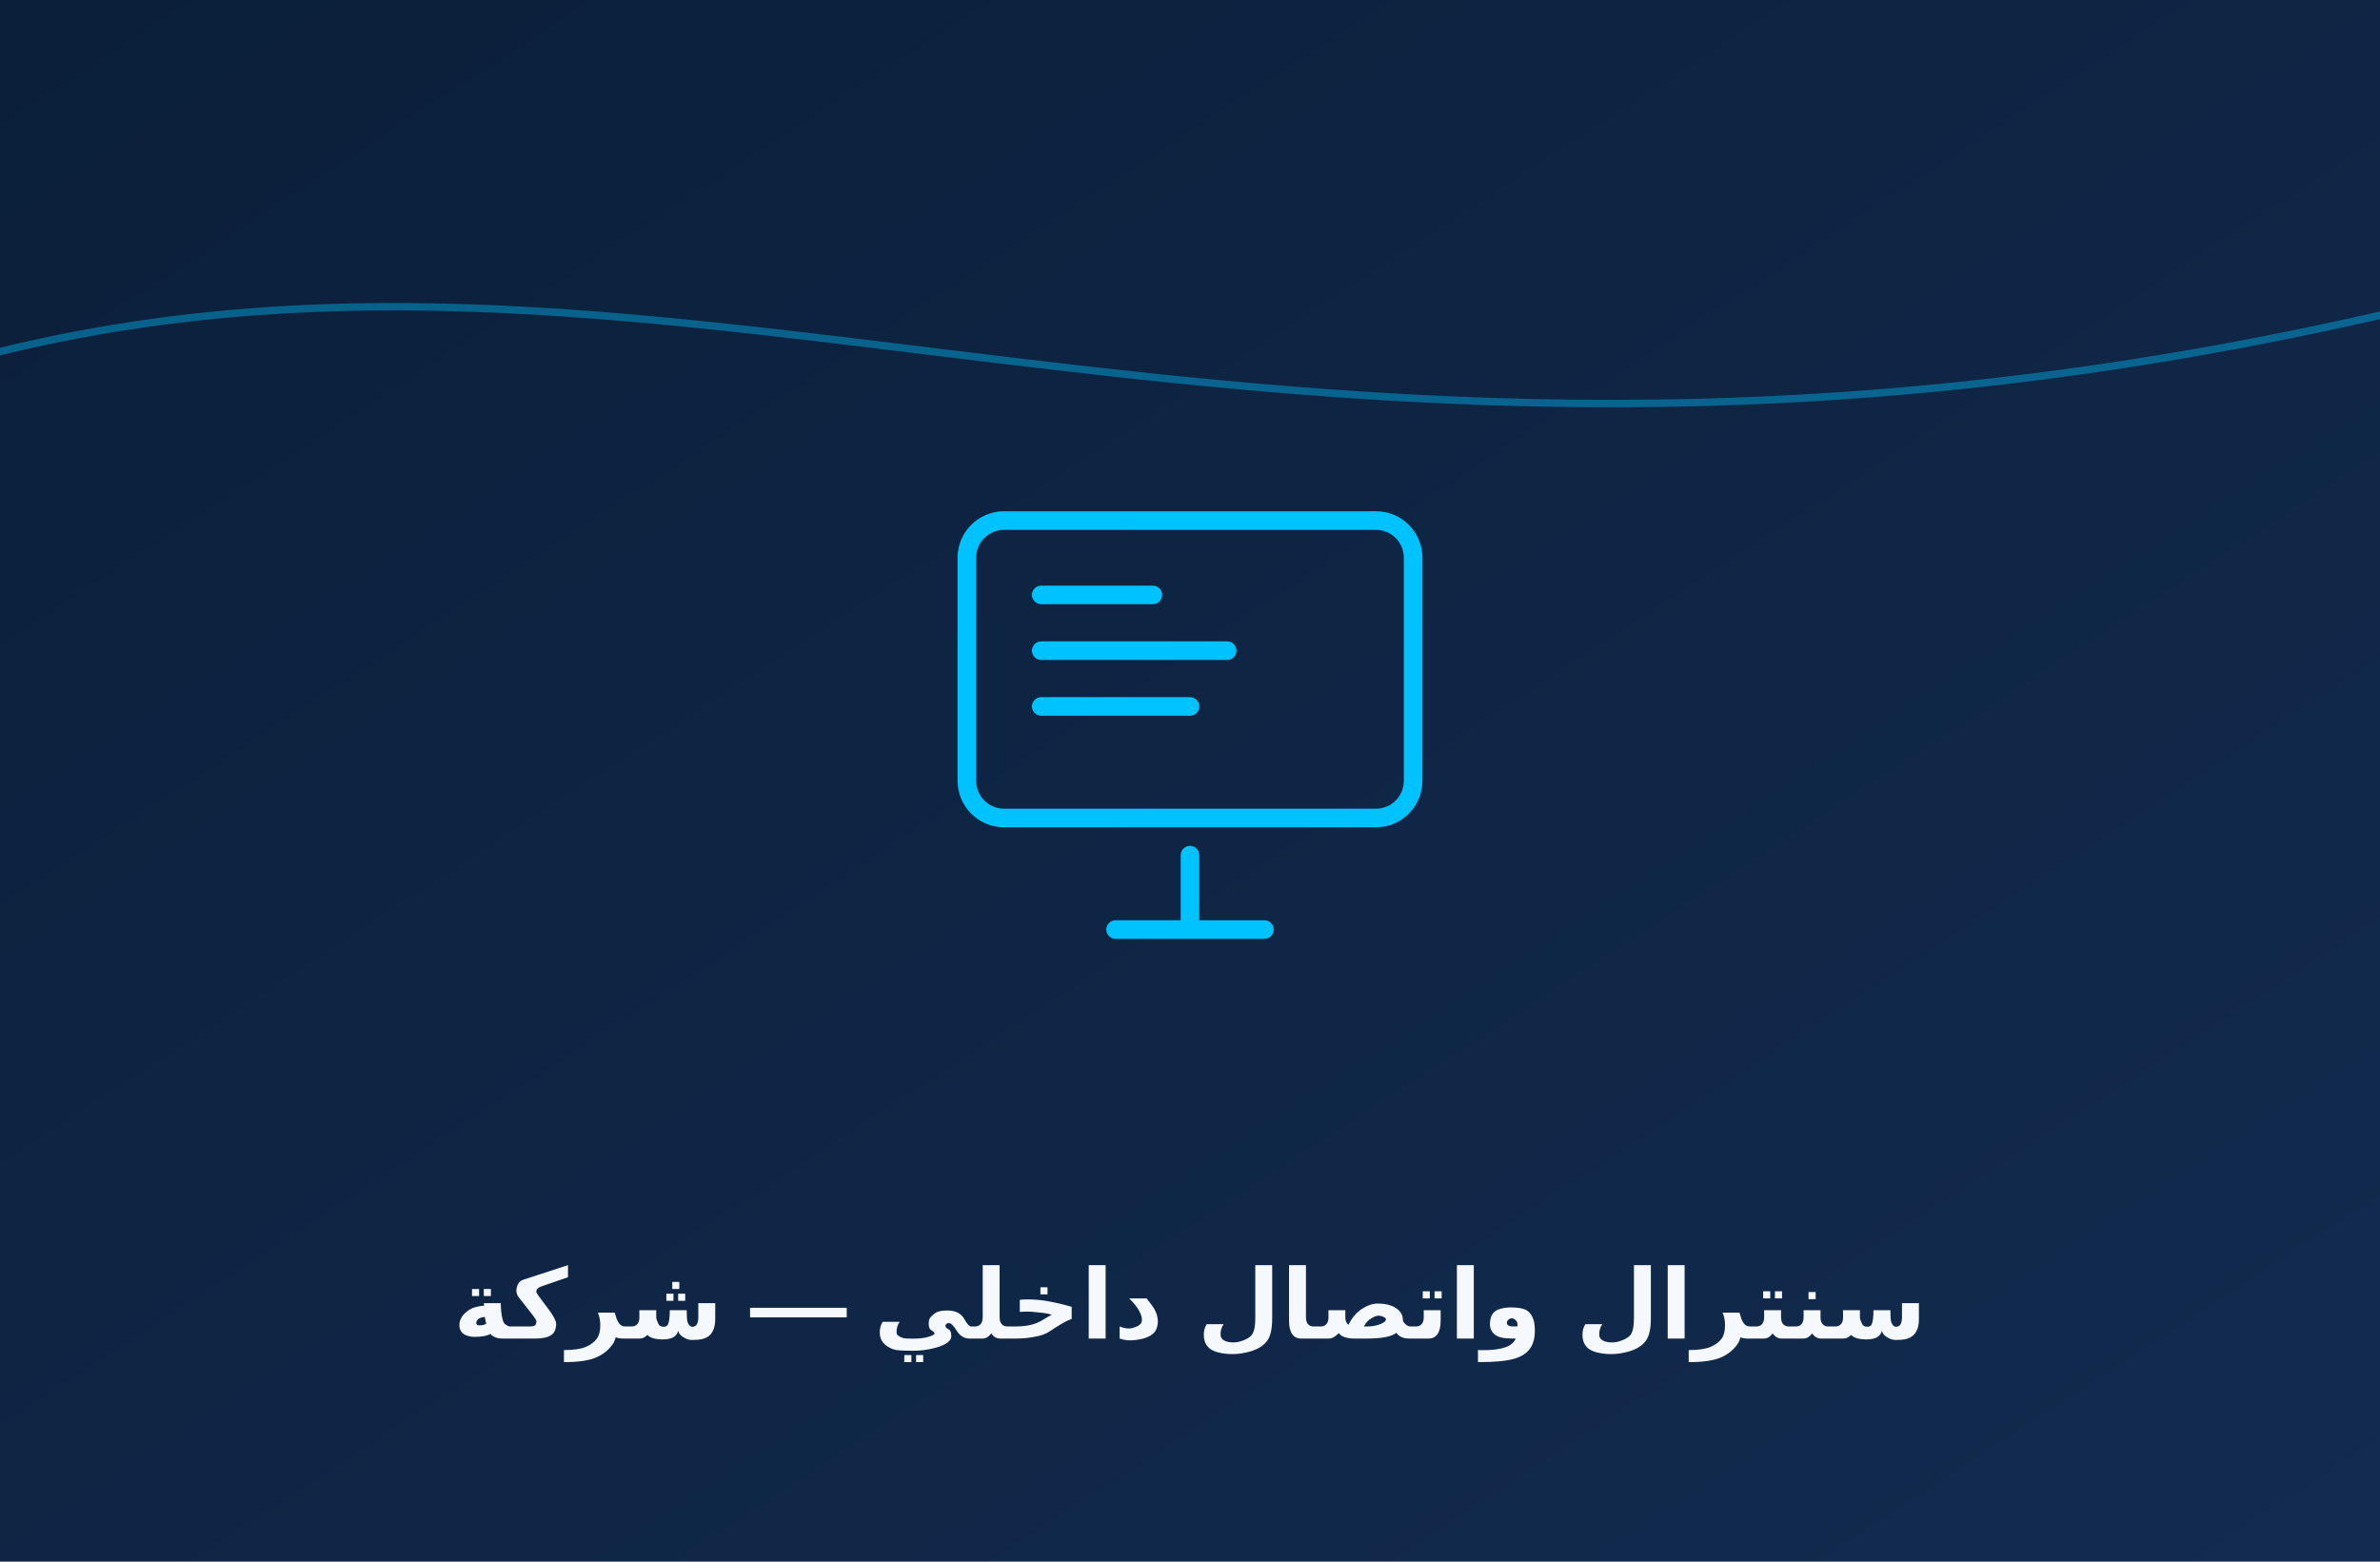
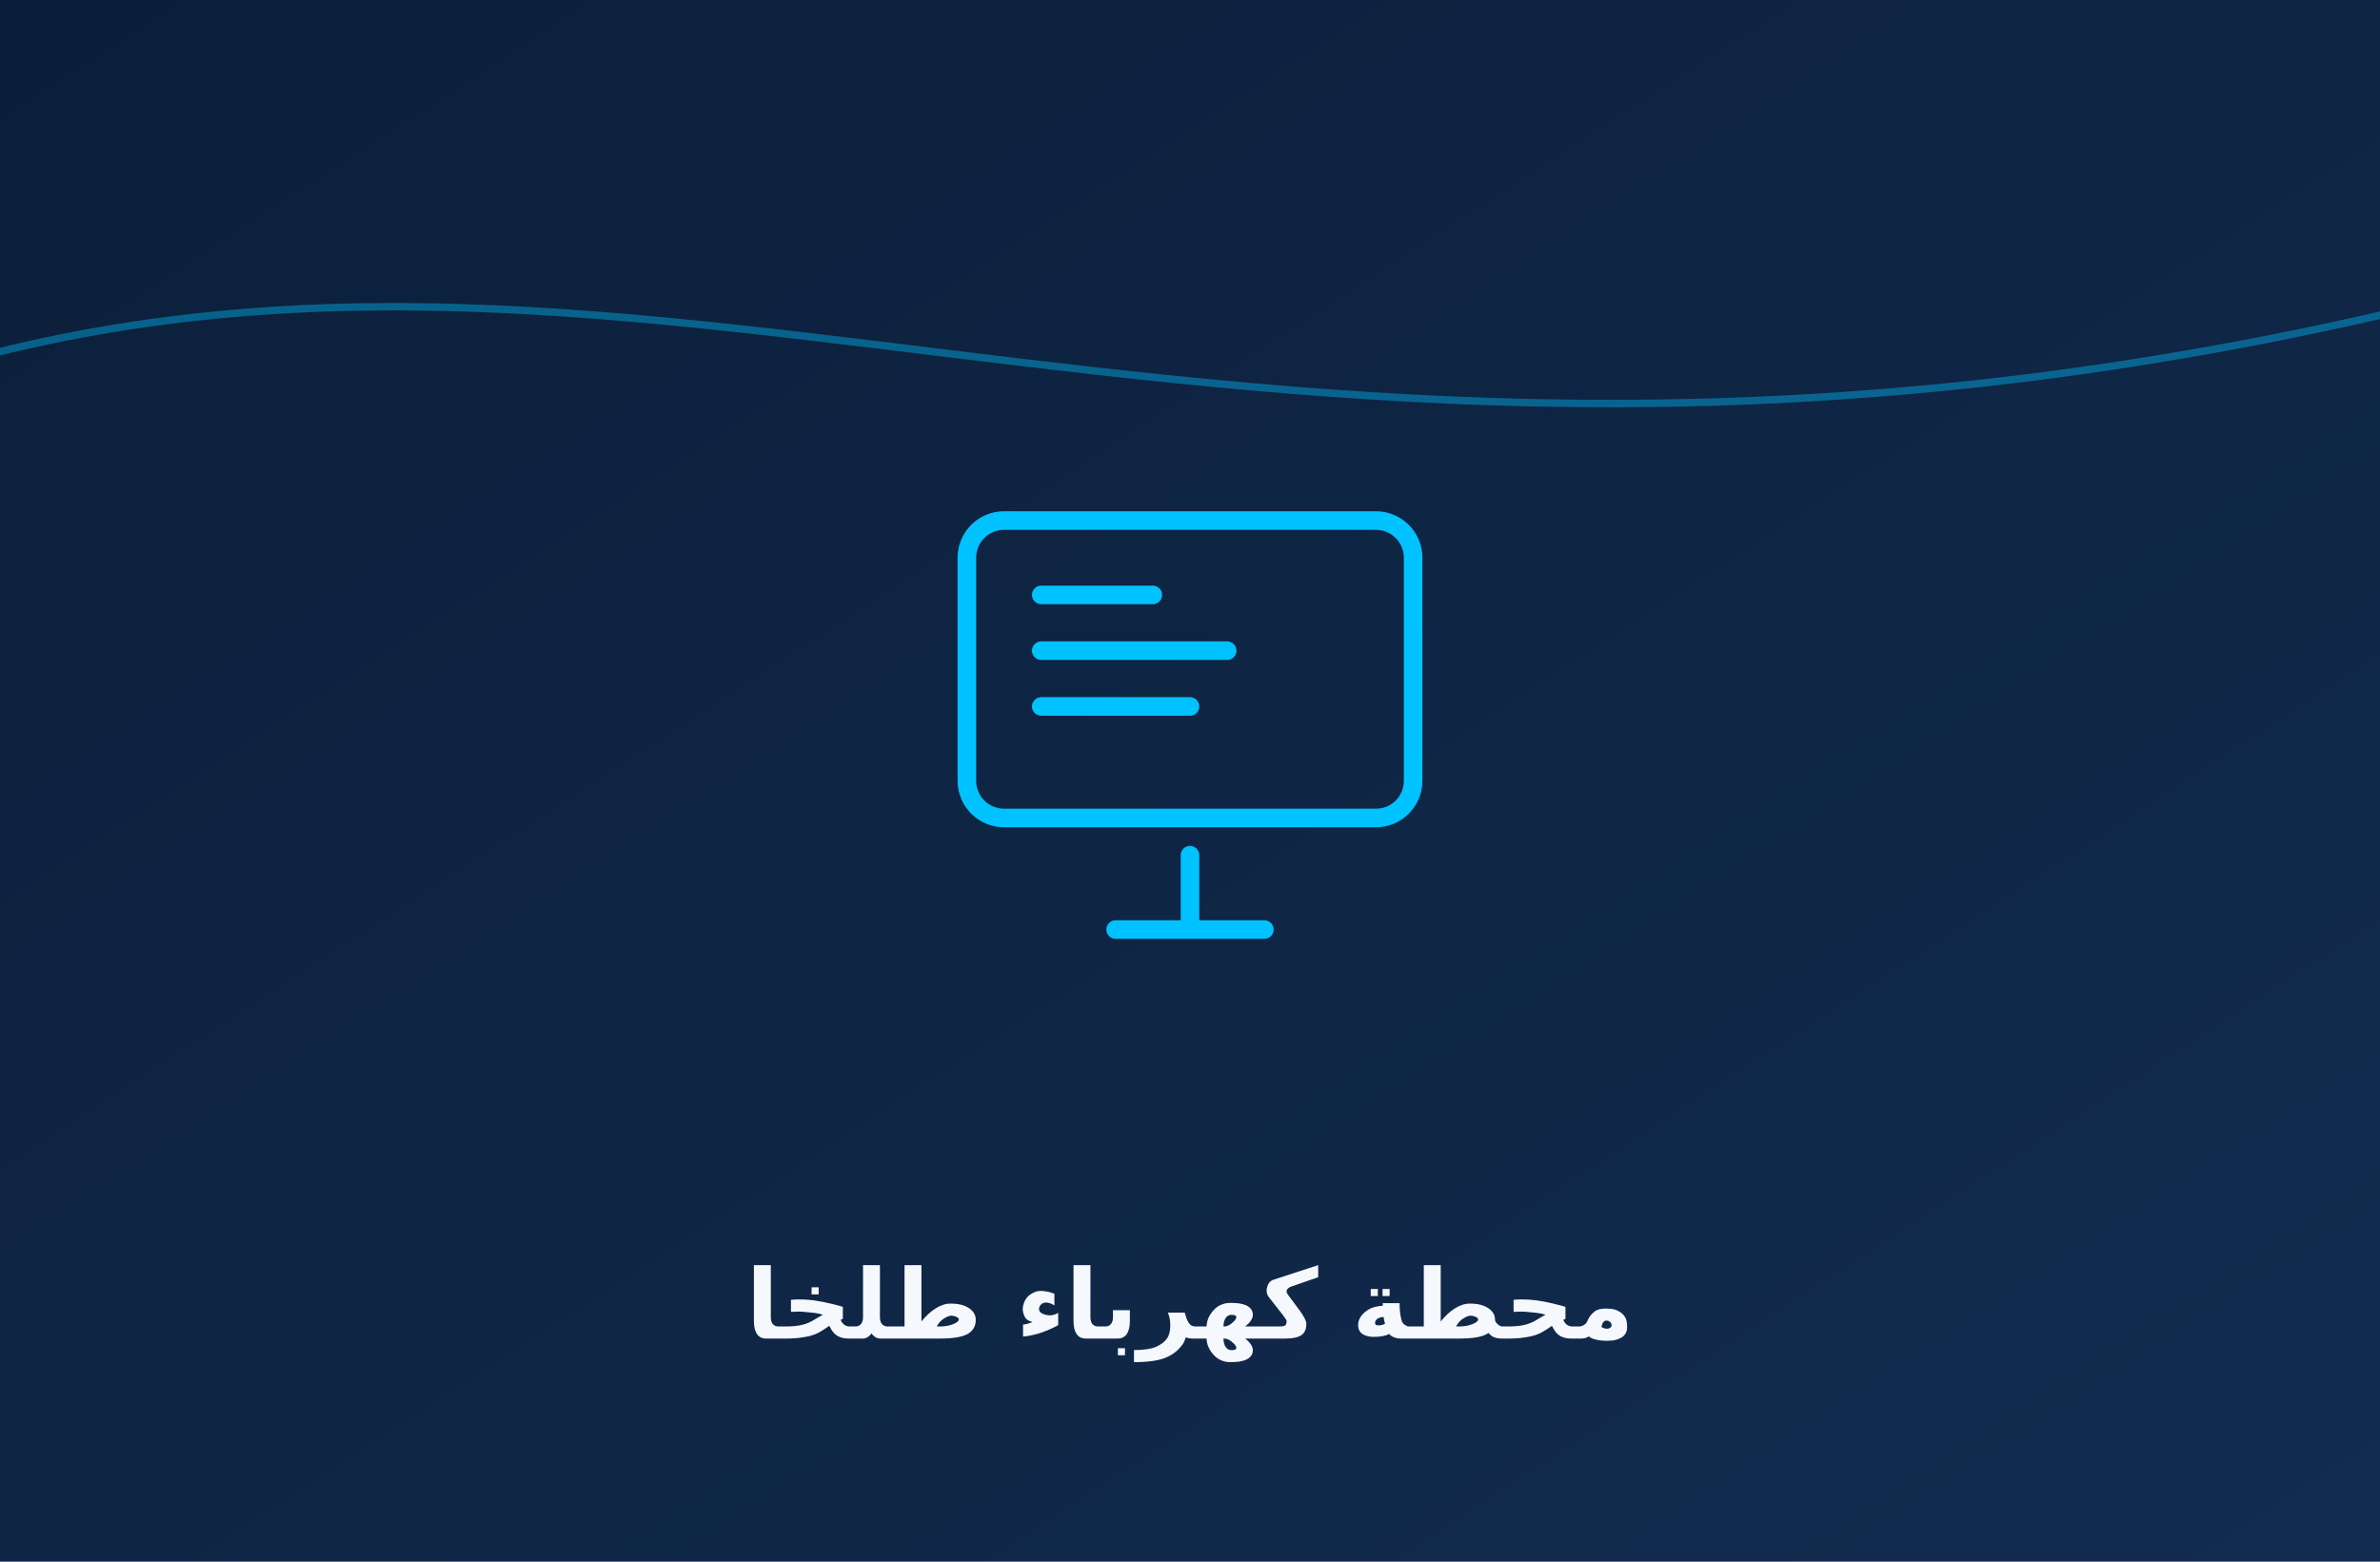
<svg xmlns="http://www.w3.org/2000/svg" viewBox="0 0 640 420" width="640" height="420">
  <defs>
    <linearGradient id="g6" x1="0" y1="0" x2="1" y2="1">
      <stop offset="0%" stop-color="#0B1F3A" />
      <stop offset="100%" stop-color="#122B4F" />
    </linearGradient>
  </defs>
  <rect width="640" height="420" fill="url(#g6)" />
  <g opacity="0.4" stroke="#00C2FF" stroke-width="2" fill="none">
    <path d="M-20 100 C 180 40, 340 160, 660 80" />
  </g>
  <g transform="translate(260,140)" stroke="#00C2FF" stroke-width="5" fill="none" stroke-linecap="round" stroke-linejoin="round">
    <rect x="0" y="0" width="120" height="80" rx="10" />
    <path d="M20 20 h30 M20 35 h50 M20 50 h40" />
    <path d="M60 90 v20 M40 110 h40" />
  </g>
-   <text x="320" y="360" text-anchor="middle" font-family="'Cairo',Arial,sans-serif" font-size="26" font-weight="800" fill="#F5F8FC">سنترال واتصال داخلي — شركة</text>
+   <text x="320" y="360" text-anchor="middle" font-family="'Cairo',Arial,sans-serif" font-size="26" font-weight="800" fill="#F5F8FC">محطة كهرباء طلخا</text>
</svg>
